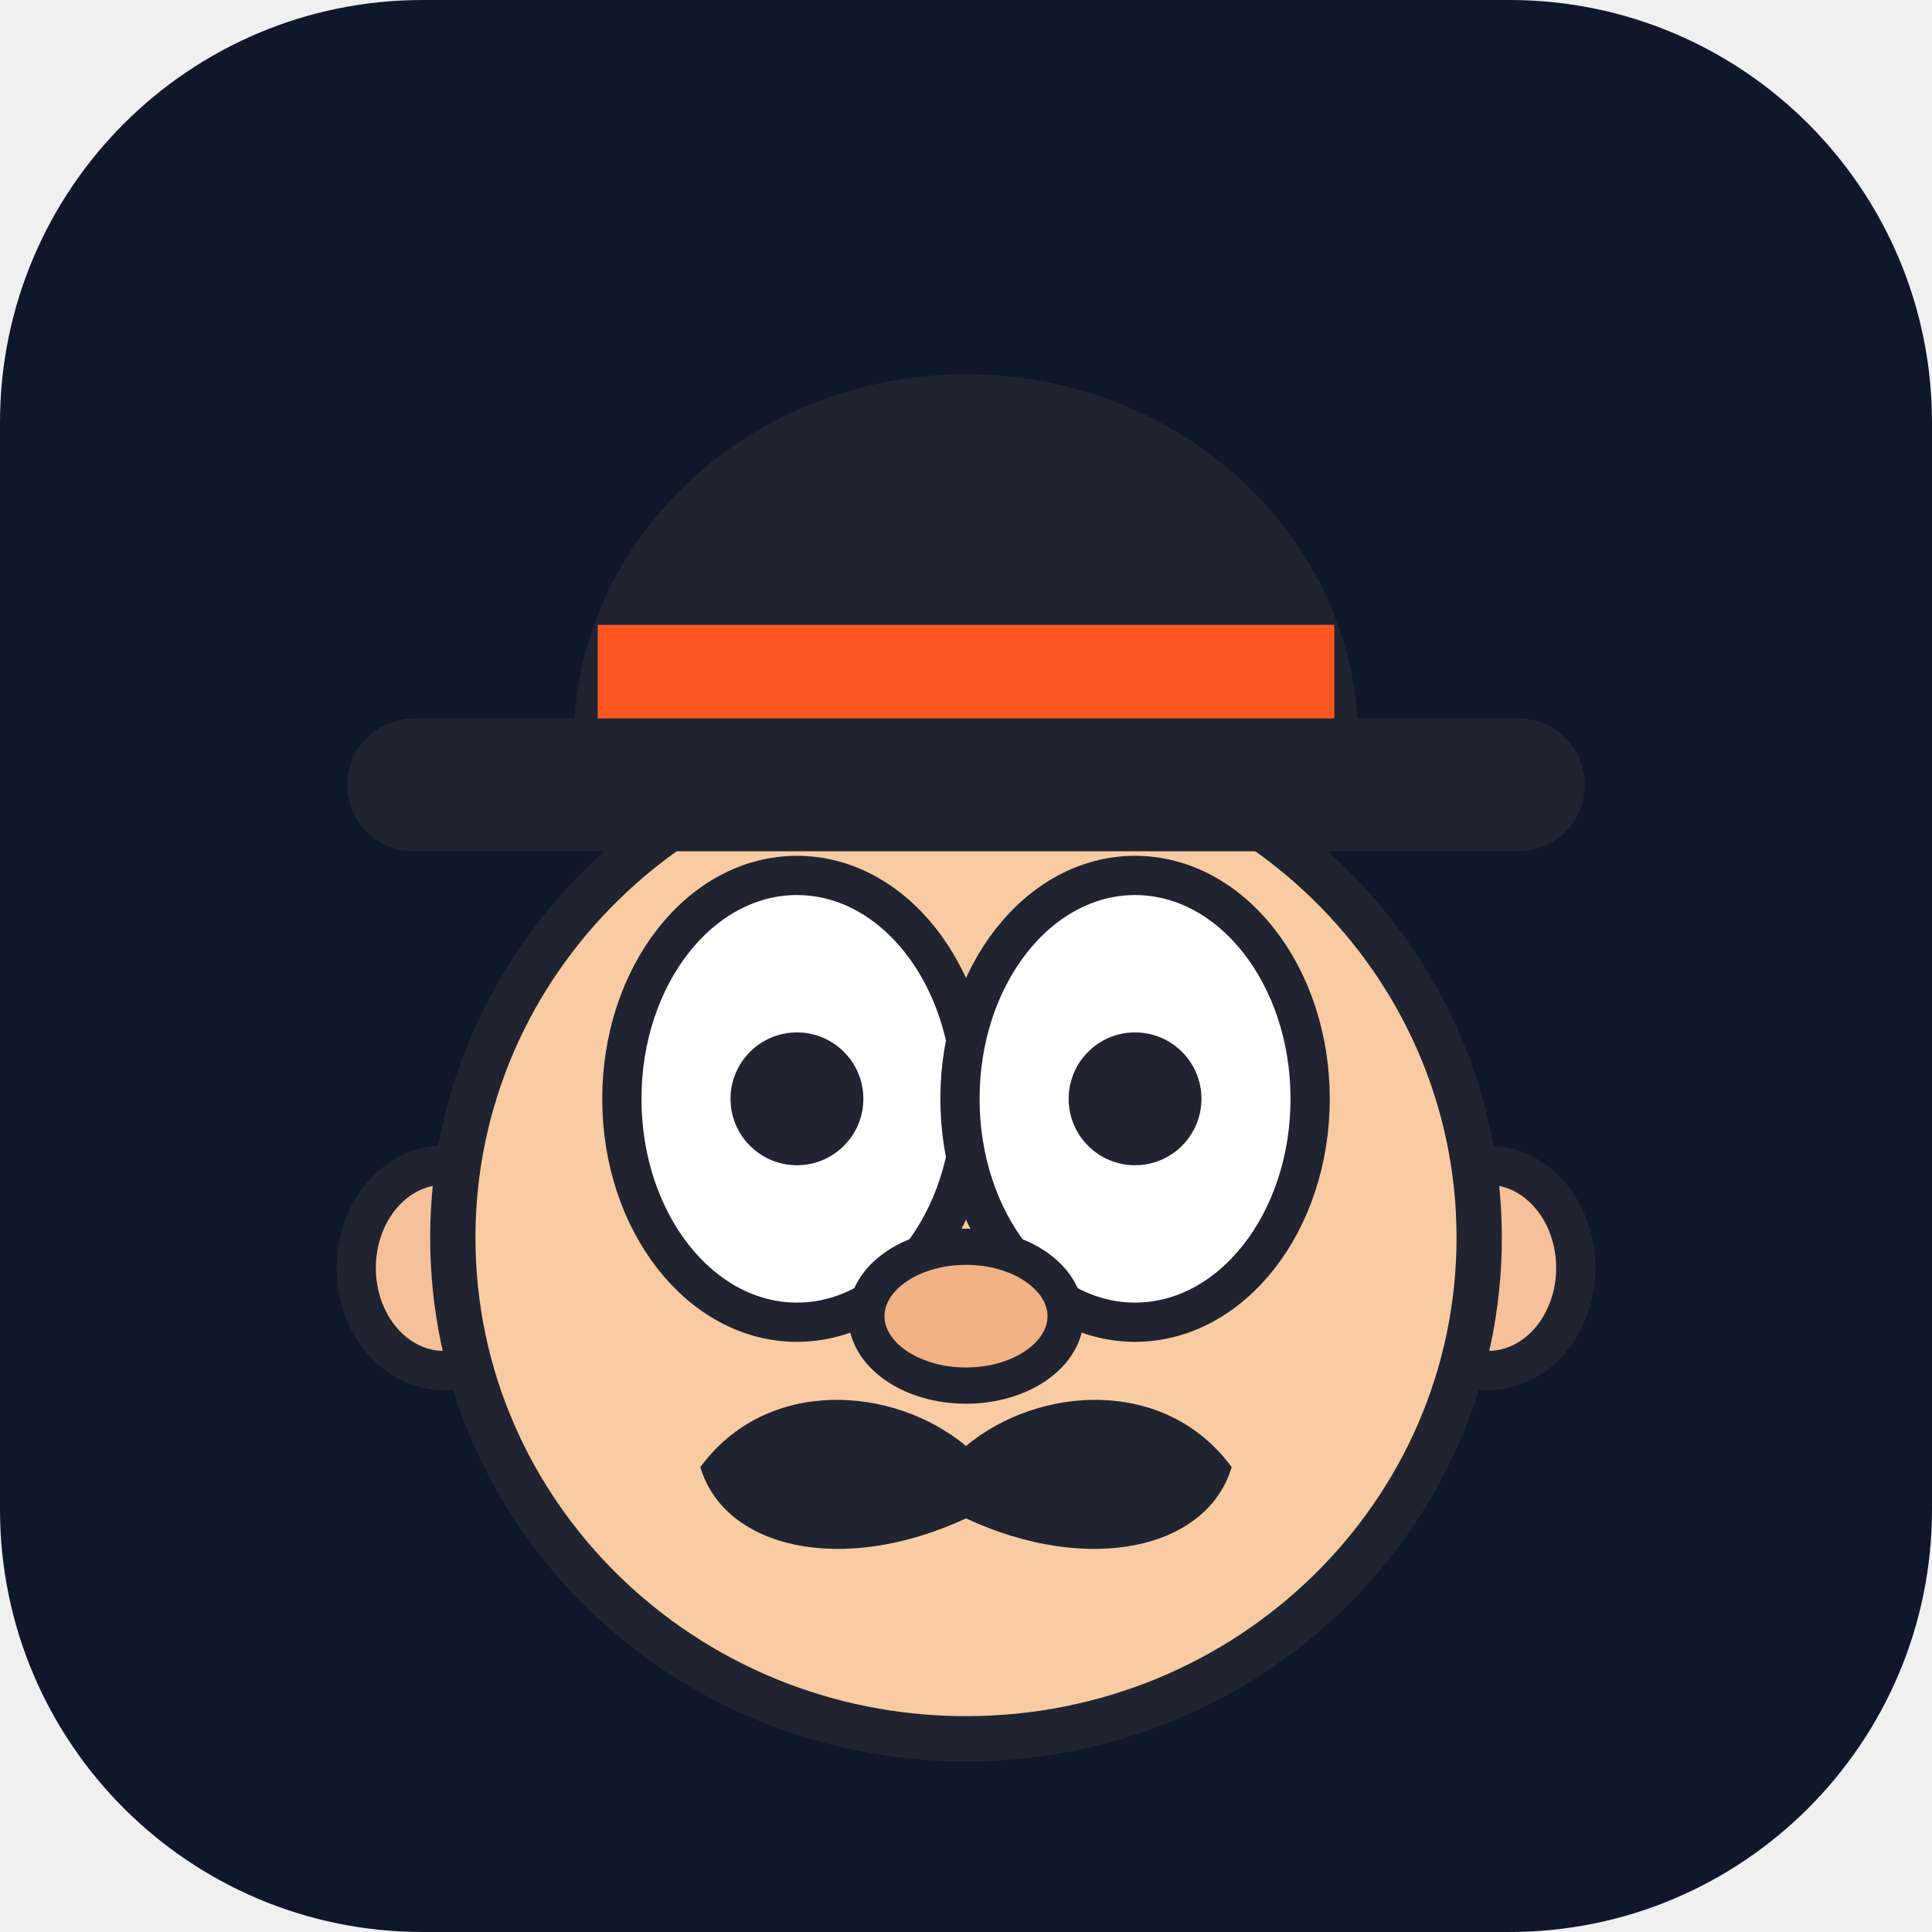
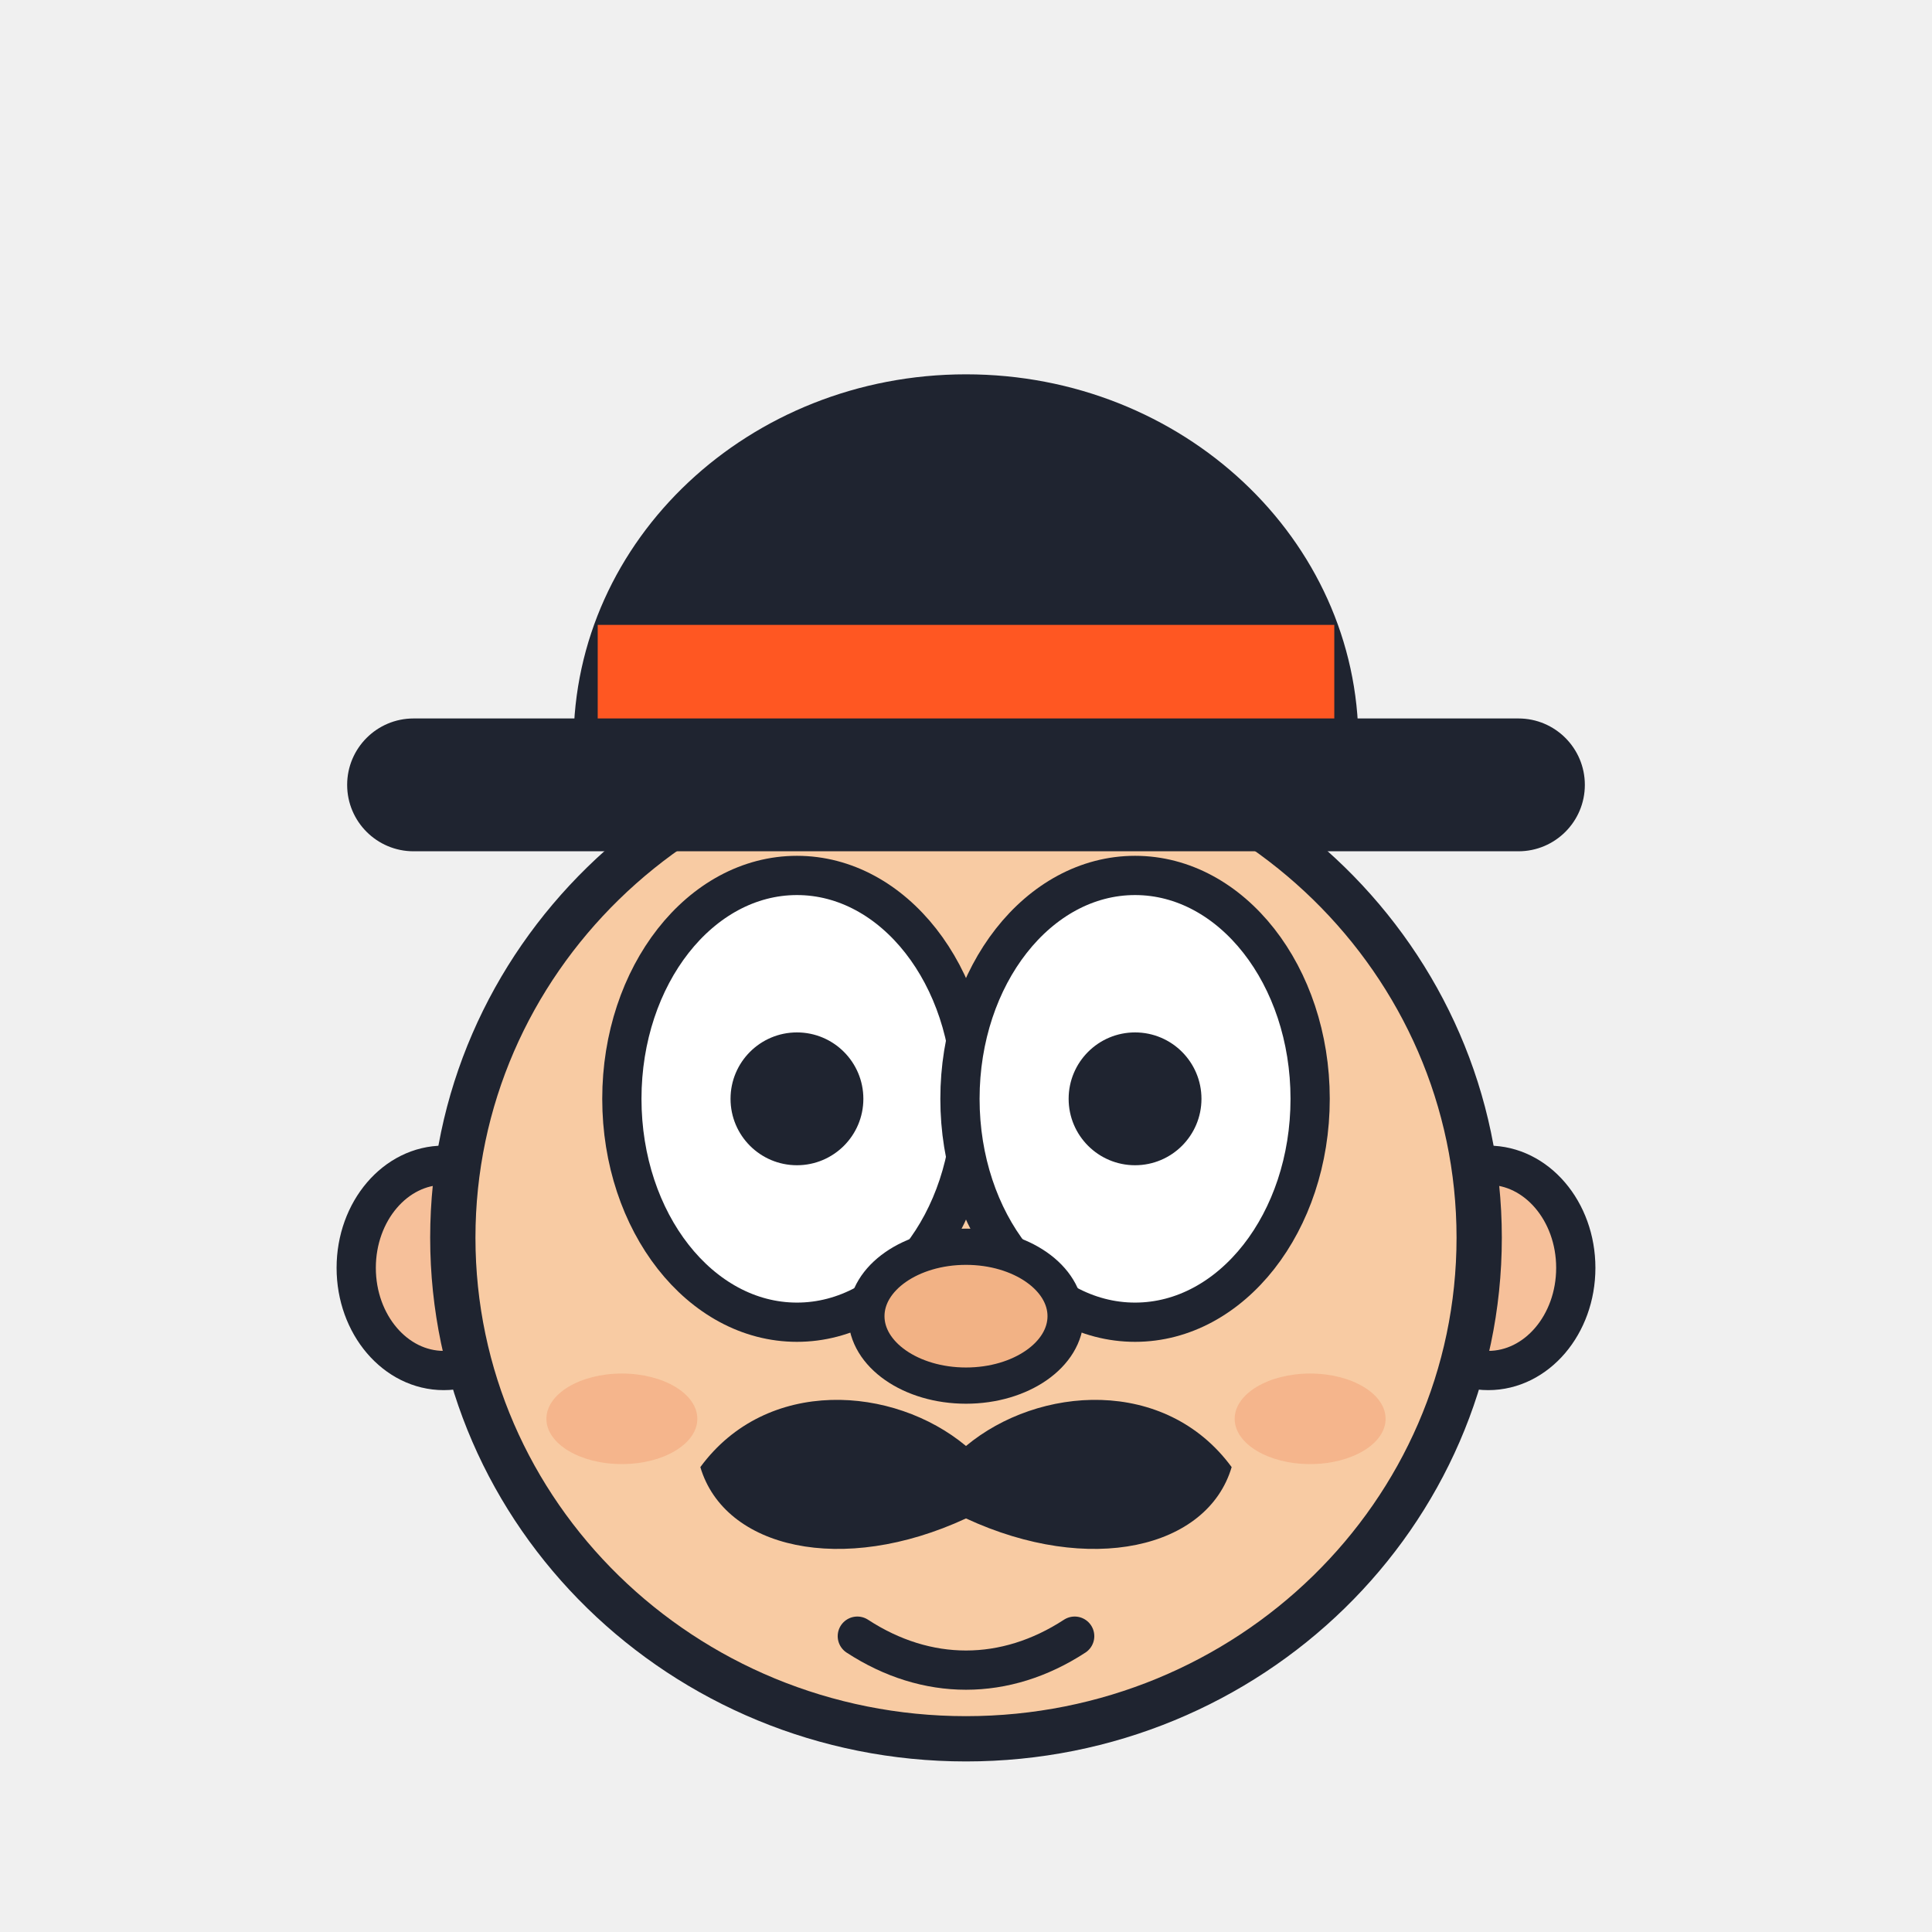
<svg xmlns="http://www.w3.org/2000/svg" viewBox="0 0 64 64" fill="none" role="img" aria-label="Meneer Marketing">
-   <rect width="64" height="64" rx="14" fill="#0F172A" />
  <ellipse cx="14.7" cy="42" rx="2.9" ry="3.4" fill="#F6C09A" stroke="#1F2430" stroke-width="1.3" />
  <ellipse cx="49.3" cy="42" rx="2.9" ry="3.4" fill="#F6C09A" stroke="#1F2430" stroke-width="1.3" />
  <ellipse cx="32" cy="41" rx="17" ry="16.6" fill="#F8CBA3" stroke="#1F2430" stroke-width="1.5" />
+   <ellipse cx="20.6" cy="47" rx="2.5" ry="1.5" fill="#F2A075" opacity="0.5" />
+   <ellipse cx="43.4" cy="47" rx="2.5" ry="1.5" fill="#F2A075" opacity="0.5" />
  <ellipse cx="26.4" cy="36.4" rx="5.8" ry="7.4" fill="#fff" stroke="#1F2430" stroke-width="1.3" />
  <ellipse cx="37.6" cy="36.4" rx="5.8" ry="7.4" fill="#fff" stroke="#1F2430" stroke-width="1.3" />
  <circle cx="26.4" cy="36.4" r="2.2" fill="#1F2430" />
  <circle cx="37.6" cy="36.4" r="2.2" fill="#1F2430" />
  <ellipse cx="32" cy="43.6" rx="3.3" ry="2.3" fill="#F2B285" stroke="#1F2430" stroke-width="1.2" />
  <path d="M23.2 48.6C25.4 45.6 29.6 45.9 32 47.9C34.4 45.9 38.6 45.6 40.8 48.6C40 51.3 36.1 52.2 32 50.3C27.9 52.2 24 51.3 23.2 48.6Z" fill="#1F2430" />
+   <path d="M28.4 54.2c2.3 1.5 4.9 1.5 7.2 0" fill="none" stroke="#1F2430" stroke-width="1.3" stroke-linecap="round" />
  <path d="M19 24.6a13 12.2 0 0 1 26 0v0.9h-26z" fill="#1F2430" />
  <rect x="19.8" y="20.7" width="24.4" height="4" fill="#FF5722" />
  <rect x="11.5" y="23.8" width="41" height="4.4" rx="2.2" fill="#1F2430" />
</svg>
